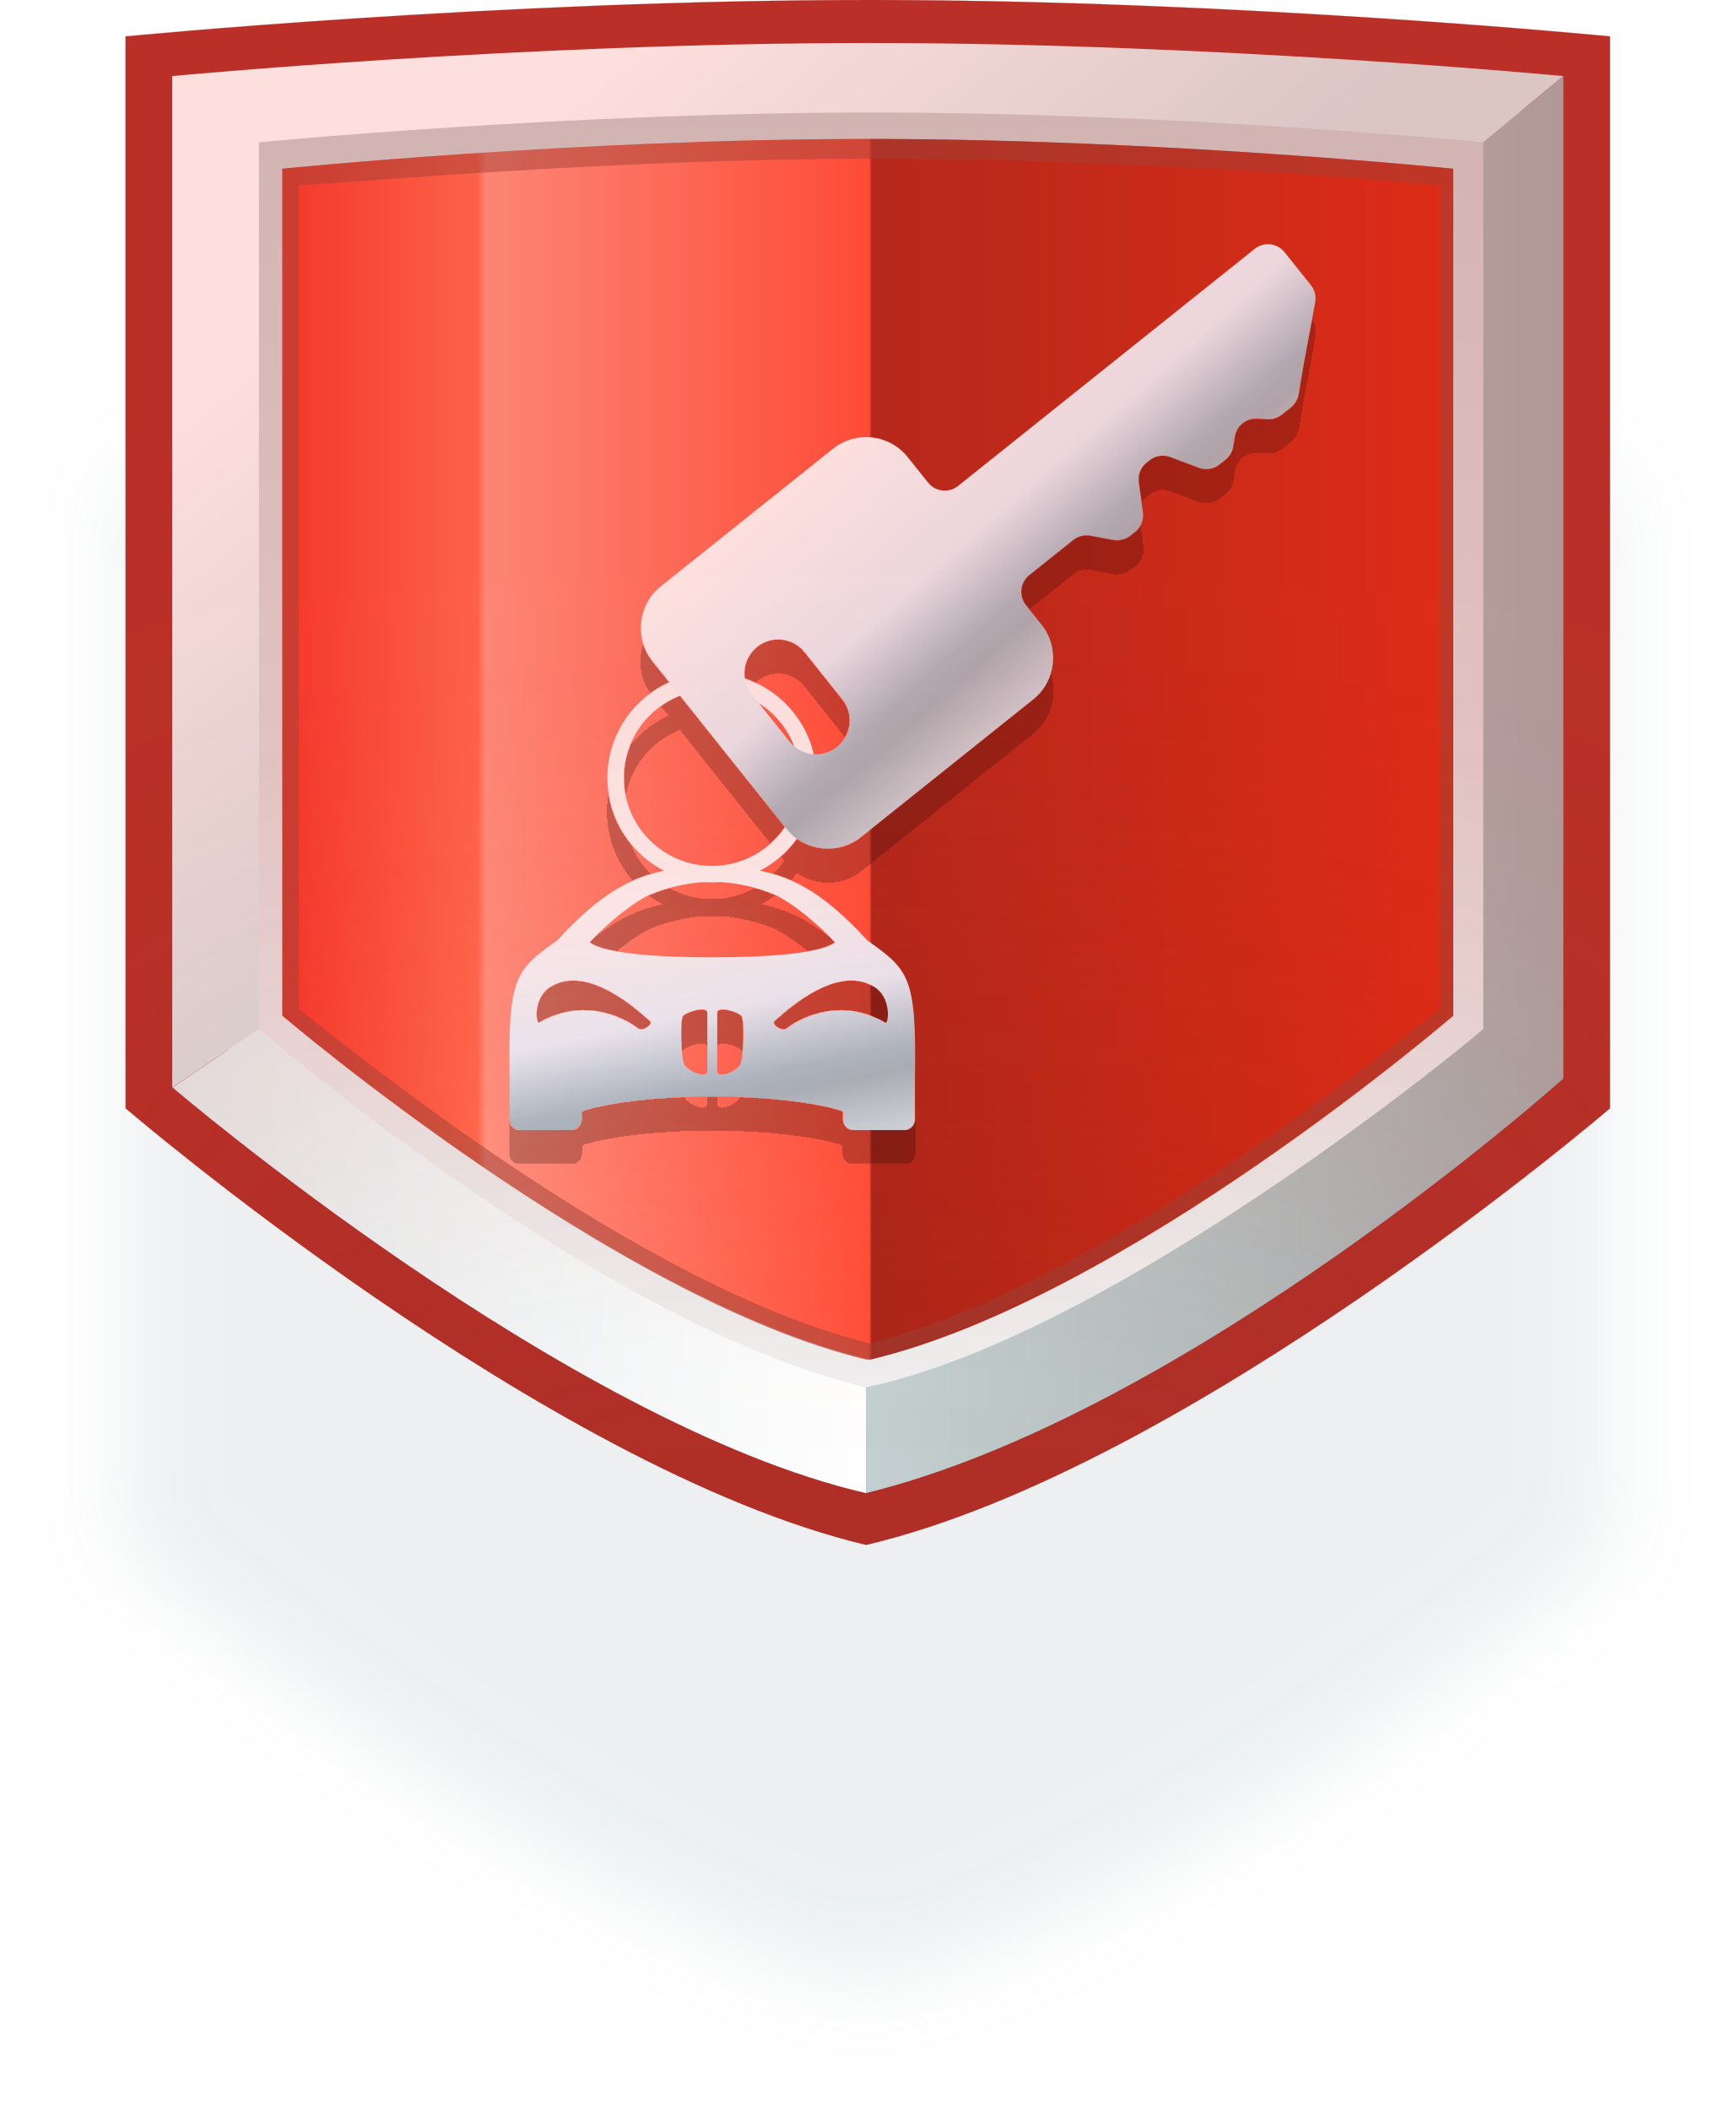
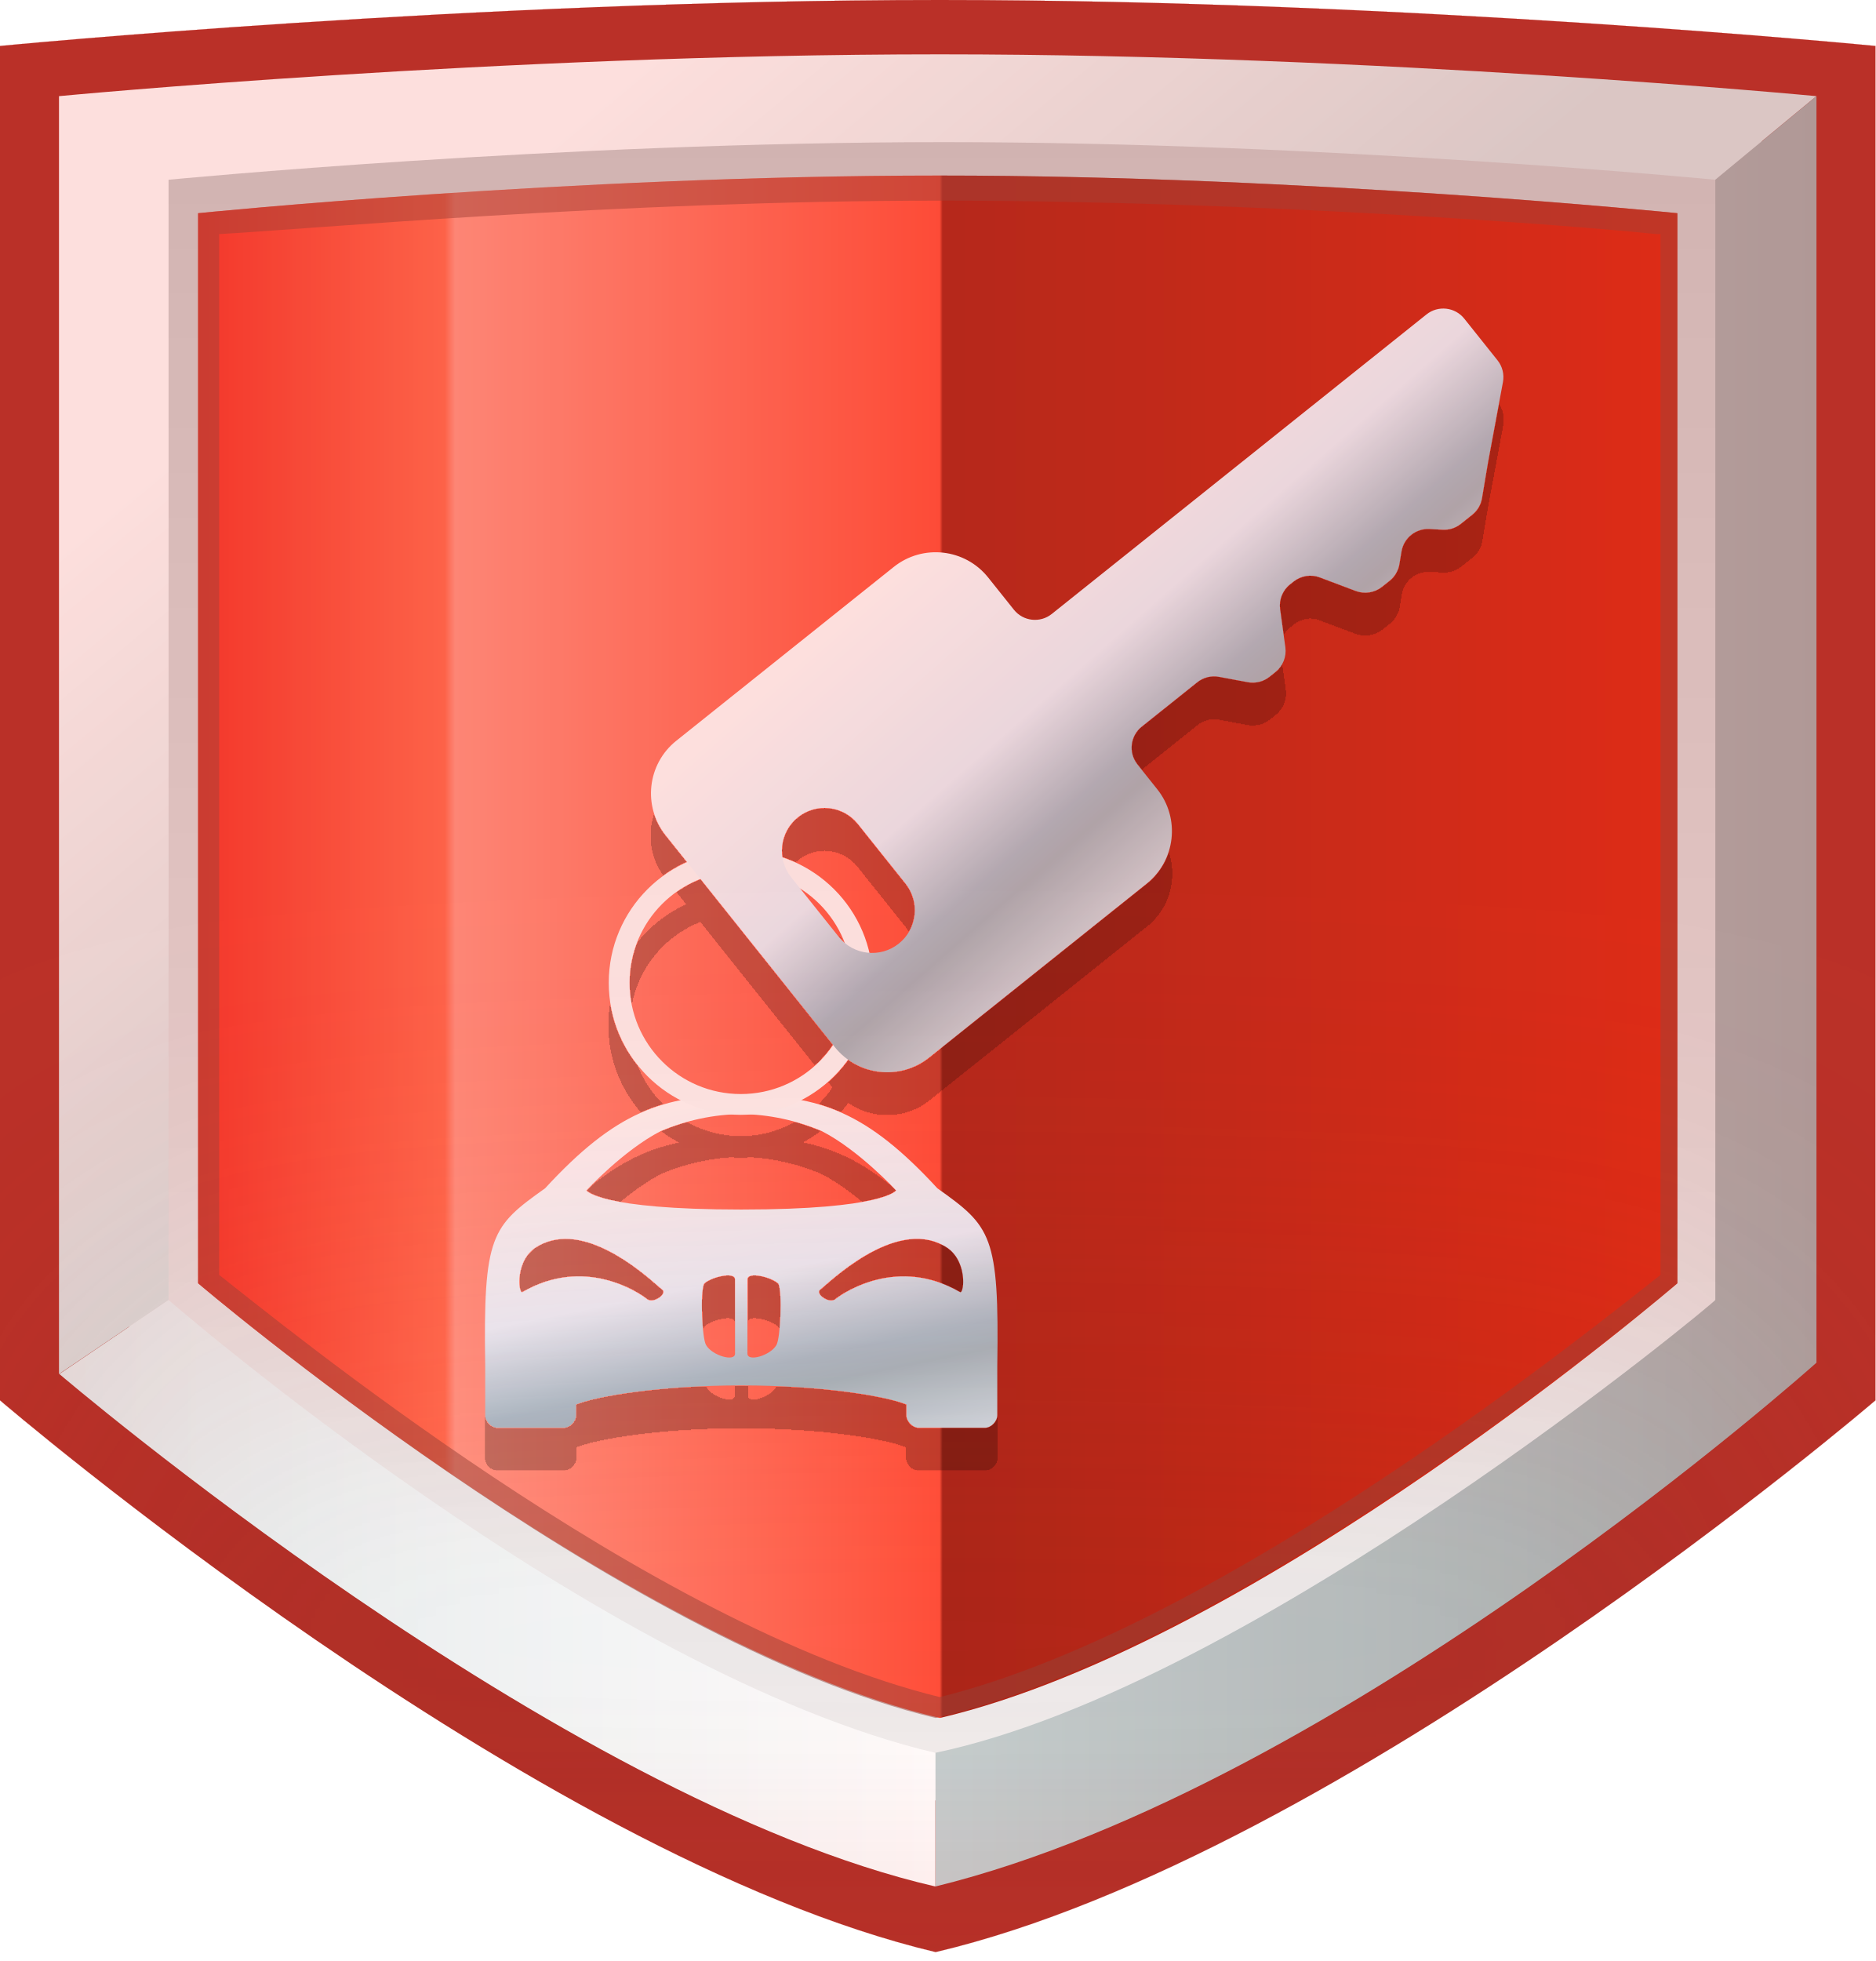
- <svg xmlns="http://www.w3.org/2000/svg" viewBox="0 0 102.884 125.071" width="102.884" height="125.071" fill="none" customFrame="#000000">
+ <svg xmlns="http://www.w3.org/2000/svg" width="88" height="92" viewBox="0 0 88 92" fill="none">
+   <g filter="url(#filter0_i_2071_1268)">
+     <path fill-rule="evenodd" clip-rule="evenodd" d="M88 2.157C88 2.157 66.049 3.05176e-05 44.099 3.05176e-05C22.148 3.05176e-05 0 2.157 0 2.157V65.696C0 65.696 24.917 87.071 43.901 91.582C63.083 87.071 88 65.696 88 65.696V2.157Z" fill="#AF2F27" />
+     <path fill-rule="evenodd" clip-rule="evenodd" d="M44.099 84.522C60.71 80.6 82.661 61.773 82.661 61.773V6.275C82.661 6.275 63.479 4.314 44.297 4.314C24.917 4.314 5.735 6.275 5.735 6.275V61.97C5.735 61.97 27.488 80.6 44.099 84.522Z" fill="url(#paint0_linear_2071_1268)" />
+     <path fill-rule="evenodd" clip-rule="evenodd" d="M78.706 10.002C78.706 10.002 61.304 8.236 44.099 8.236C26.697 8.236 9.294 10.002 9.294 10.002V60.205C9.294 60.205 29.07 77.07 44.099 80.6C59.128 77.07 78.706 60.205 78.706 60.205V10.002Z" fill="url(#paint1_linear_2071_1268)" />
+     <path opacity="0.5" d="M9.294 60.205V10.002C9.294 10.002 26.697 8.236 44.099 8.236C61.501 8.236 78.706 10.002 78.706 10.002V60.205C78.706 60.205 58.931 77.07 43.901 80.6C29.07 77.07 9.294 60.205 9.294 60.205ZM77.717 10.982C73.96 10.59 58.931 9.413 44.099 9.413C29.07 9.413 14.04 10.786 10.283 10.982V59.813C13.052 61.97 30.454 76.285 44.099 79.619C57.546 76.285 75.146 61.97 77.915 59.813V10.982H77.717Z" fill="#934137" />
+     <path d="M44.296 6.668C26.103 6.668 7.91 8.433 7.91 8.433V60.989L2.768 64.462V4.511C2.814 4.506 23.358 2.549 44.099 2.549C64.665 2.549 85.231 4.511 85.231 4.511L80.485 8.433C80.485 8.433 62.292 6.668 44.296 6.668Z" fill="url(#paint2_linear_2071_1268)" />
+     <path d="M85.232 4.51V63.931C85.232 63.931 63.047 83.801 43.889 88.505V82.233C58.867 79.097 80.539 61.023 80.486 60.989V8.433L85.232 4.51Z" fill="url(#paint3_linear_2071_1268)" />
+     <path fill-rule="evenodd" clip-rule="evenodd" d="M7.91 60.989C7.91 60.989 28.068 78.507 43.889 82.233C43.889 83.802 43.889 86.544 43.889 88.505C26.091 84.387 2.786 64.462 2.786 64.462L7.91 60.989Z" fill="url(#paint4_linear_2071_1268)" />
+     <g filter="url(#filter1_d_2071_1268)">
+       <path fill-rule="evenodd" clip-rule="evenodd" d="M25.576 55.75C28.87 52.171 31.099 51.376 34.78 51.376C38.462 51.376 40.69 52.171 43.985 55.75C46.503 57.54 46.891 57.938 46.794 64.101V66.388C46.794 66.686 46.503 66.984 46.213 66.984H43.112C42.822 66.984 42.531 66.686 42.531 66.388V65.891C41.562 65.493 38.559 64.996 34.78 64.996C31.002 64.996 27.998 65.493 27.03 65.891V66.388C27.03 66.686 26.739 66.984 26.448 66.984H23.348C23.057 66.984 22.767 66.686 22.767 66.388V64.101C22.67 57.938 23.057 57.54 25.576 55.75ZM31.002 53.066C32.164 52.569 33.521 52.271 34.78 52.271C36.04 52.271 37.396 52.569 38.559 53.066C40.303 53.961 42.047 55.85 42.047 55.85C42.047 55.85 41.466 56.745 34.78 56.745C28.095 56.745 27.514 55.85 27.514 55.85C27.514 55.85 29.258 53.961 31.002 53.066ZM34.49 63.505C34.49 63.902 33.424 63.604 33.133 63.107C32.94 62.809 32.843 60.622 33.036 60.224C33.327 59.926 34.49 59.628 34.49 60.025V63.505ZM30.324 60.92C29.936 60.622 27.417 58.932 24.511 60.622C24.317 60.721 24.123 59.031 25.286 58.435C27.379 57.271 30.1 59.652 30.905 60.357C30.994 60.435 31.06 60.492 31.099 60.523C31.292 60.721 30.614 61.218 30.324 60.92ZM35.071 63.505C35.071 63.902 36.137 63.604 36.428 63.107C36.621 62.809 36.718 60.622 36.524 60.224C36.234 59.926 35.071 59.628 35.071 60.025V63.505ZM39.237 60.92C39.624 60.622 42.144 58.932 45.05 60.622C45.244 60.721 45.438 59.031 44.275 58.435C41.95 57.142 38.849 60.224 38.462 60.523C38.268 60.721 38.947 61.218 39.237 60.92Z" fill="url(#paint5_linear_2071_1268)" />
+       <path fill-rule="evenodd" clip-rule="evenodd" d="M34.76 52.302C38.182 52.302 40.956 49.527 40.956 46.104C40.956 42.681 38.182 39.906 34.76 39.906C31.338 39.906 28.564 42.681 28.564 46.104C28.564 49.527 31.338 52.302 34.76 52.302ZM34.76 51.327C37.644 51.327 39.981 48.988 39.981 46.104C39.981 43.219 37.644 40.881 34.76 40.881C31.877 40.881 29.539 43.219 29.539 46.104C29.539 48.988 31.877 51.327 34.76 51.327Z" fill="#FDFDFD" />
+       <path fill-rule="evenodd" clip-rule="evenodd" d="M66.934 14.751C67.478 14.316 68.272 14.405 68.707 14.95L70.267 16.904C70.496 17.191 70.589 17.563 70.522 17.923L69.827 21.655L69.538 23.37C69.487 23.677 69.325 23.954 69.082 24.148L68.543 24.578C68.3 24.772 67.995 24.87 67.684 24.852L67.077 24.818C66.435 24.782 65.868 25.235 65.762 25.869L65.661 26.47C65.609 26.776 65.447 27.053 65.204 27.247L64.849 27.53C64.501 27.808 64.033 27.882 63.616 27.726L61.93 27.09C61.513 26.933 61.045 27.007 60.697 27.285L60.526 27.421C60.178 27.699 60.003 28.14 60.064 28.581L60.312 30.367C60.373 30.808 60.197 31.248 59.849 31.526L59.569 31.75C59.282 31.979 58.91 32.072 58.55 32.005L57.197 31.753C56.836 31.686 56.465 31.779 56.178 32.008L53.571 34.091C53.027 34.526 52.938 35.32 53.373 35.865L54.299 37.025C55.386 38.386 55.164 40.372 53.803 41.459L43.599 49.614C42.238 50.702 40.254 50.48 39.166 49.119L31.235 39.189C30.148 37.827 30.37 35.842 31.731 34.754L41.935 26.599C43.296 25.511 45.281 25.733 46.368 27.095L47.575 28.606C48.011 29.151 48.804 29.24 49.349 28.805L57.578 22.228L62.748 18.096L65.334 16.03L66.934 14.751ZM40.255 38.657C39.565 37.793 38.304 37.651 37.44 38.342C36.576 39.033 36.435 40.294 37.125 41.158L39.358 43.954C40.049 44.819 41.309 44.96 42.173 44.269C43.038 43.578 43.178 42.318 42.488 41.453L40.255 38.657Z" fill="url(#paint6_linear_2071_1268)" />
+     </g>
+   </g>
  <defs>
-     <g id="pixso_custom_effect_0">
-       <effect x="0" y="63.257" visibility="visible" fill="rgb(243.313,54.624,42.58)" fill-opacity="0.16" effectType="innerShadow" showShadowBehind="1" stdDeviation="63.257" radius="0" />
-       <effect x="0" y="26.047" visibility="visible" fill="rgb(106.533,128.928,136)" fill-opacity="0.12" effectType="dropShadow" stdDeviation="7.442" radius="0" />
-     </g>
-     <filter id="filter_0" width="102.884" height="125.071" x="0" y="0" filterUnits="userSpaceOnUse" customEffect="url(#pixso_custom_effect_0)" color-interpolation-filters="sRGB">
+     <filter id="filter0_i_2071_1268" x="0" y="3.05176e-05" width="88" height="154.838" filterUnits="userSpaceOnUse" color-interpolation-filters="sRGB">
      <feFlood flood-opacity="0" result="BackgroundImageFix" />
-       <feColorMatrix result="hardAlpha" in="SourceAlpha" type="matrix" values="0 0 0 0 0 0 0 0 0 0 0 0 0 0 0 0 0 0 127 0 " />
-       <feOffset dx="0" dy="26.047" in="hardAlpha" />
-       <feGaussianBlur stdDeviation="2.481" />
-       <feComposite k2="-1" k3="1" in2="hardAlpha" operator="out" />
-       <feColorMatrix type="matrix" values="0 0 0 0 0.418 0 0 0 0 0.506 0 0 0 0 0.533 0 0 0 0.12 0 " />
-       <feBlend result="effect_dropShadow_1" in2="BackgroundImageFix" mode="normal" />
-       <feBlend result="shape" in="SourceGraphic" in2="effect_dropShadow_1" mode="normal" />
-       <feColorMatrix result="hardAlpha" in="SourceAlpha" type="matrix" values="0 0 0 0 0 0 0 0 0 0 0 0 0 0 0 0 0 0 127 0 " />
-       <feOffset dx="0" dy="63.257" in="hardAlpha" />
-       <feGaussianBlur stdDeviation="21.086" />
-       <feComposite k2="-1" k3="1" in2="hardAlpha" operator="arithmetic" />
-       <feColorMatrix type="matrix" values="0 0 0 0 0.954 0 0 0 0 0.214 0 0 0 0 0.167 0 0 0 0.16 0 " />
-       <feBlend result="effect_innerShadow_2" in2="shape" mode="normal" />
+       <feBlend mode="normal" in="SourceGraphic" in2="BackgroundImageFix" result="shape" />
+       <feColorMatrix in="SourceAlpha" type="matrix" values="0 0 0 0 0 0 0 0 0 0 0 0 0 0 0 0 0 0 127 0" result="hardAlpha" />
+       <feOffset dy="63.257" />
+       <feGaussianBlur stdDeviation="31.628" />
+       <feComposite in2="hardAlpha" operator="arithmetic" k2="-1" k3="1" />
+       <feColorMatrix type="matrix" values="0 0 0 0 0.954 0 0 0 0 0.214 0 0 0 0 0.167 0 0 0 0.16 0" />
+       <feBlend mode="normal" in2="shape" result="effect1_innerShadow_2071_1268" />
    </filter>
-     <linearGradient id="paint_linear_0" x1="51.612" x2="51.612" y1="84.574" y2="4.277" gradientUnits="userSpaceOnUse">
-       <stop stop-color="rgb(240,240,240)" offset="0.002" stop-opacity="1" />
-       <stop stop-color="rgb(202,202,202)" offset="1" stop-opacity="1" />
+     <filter id="filter1_d_2071_1268" x="22.753" y="14.475" width="47.791" height="54.503" filterUnits="userSpaceOnUse" color-interpolation-filters="sRGB">
+       <feFlood flood-opacity="0" result="BackgroundImageFix" />
+       <feColorMatrix in="SourceAlpha" type="matrix" values="0 0 0 0 0 0 0 0 0 0 0 0 0 0 0 0 0 0 127 0" result="hardAlpha" />
+       <feOffset dy="1.994" />
+       <feComposite in2="hardAlpha" operator="out" />
+       <feColorMatrix type="matrix" values="0 0 0 0 0 0 0 0 0 0 0 0 0 0 0 0 0 0 0.25 0" />
+       <feBlend mode="normal" in2="BackgroundImageFix" result="effect1_dropShadow_2071_1268" />
+       <feBlend mode="normal" in="SourceGraphic" in2="effect1_dropShadow_2071_1268" result="shape" />
+     </filter>
+     <linearGradient id="paint0_linear_2071_1268" x1="44.17" y1="84.574" x2="44.17" y2="4.278" gradientUnits="userSpaceOnUse">
+       <stop offset="0.002" stop-color="#F0F0F0" />
+       <stop offset="1" stop-color="#CACACA" />
    </linearGradient>
-     <linearGradient id="paint_linear_1" x1="86.233" x2="16.695" y1="44.421" y2="44.421" gradientUnits="userSpaceOnUse">
-       <stop stop-color="rgb(218,42,19)" offset="0" stop-opacity="1" />
-       <stop stop-color="rgb(169,37,24)" offset="0.497" stop-opacity="1" />
-       <stop stop-color="rgb(255,79,57)" offset="0.499" stop-opacity="1" />
-       <stop stop-color="rgb(255,148,131)" offset="0.826" stop-opacity="1" />
-       <stop stop-color="rgb(255,106,78)" offset="0.833" stop-opacity="1" />
-       <stop stop-color="rgb(243,55,43)" offset="1" stop-opacity="1" />
+     <linearGradient id="paint1_linear_2071_1268" x1="78.79" y1="44.42" x2="9.252" y2="44.42" gradientUnits="userSpaceOnUse">
+       <stop stop-color="#DA2A13" />
+       <stop offset="0.497" stop-color="#A92518" />
+       <stop offset="0.499" stop-color="#FF4F39" />
+       <stop offset="0.826" stop-color="#FF9483" />
+       <stop offset="0.833" stop-color="#FF6A4E" />
+       <stop offset="1" stop-color="#F3372B" />
    </linearGradient>
-     <linearGradient id="paint_linear_2" x1="26.073" x2="-3.769" y1="51.958" y2="16.07" gradientUnits="userSpaceOnUse">
-       <stop stop-color="rgb(214,225,225)" offset="0.005" stop-opacity="1" />
-       <stop stop-color="rgb(255,255,255)" offset="0.649" stop-opacity="1" />
+     <linearGradient id="paint2_linear_2071_1268" x1="18.631" y1="51.958" x2="-11.223" y2="16.08" gradientUnits="userSpaceOnUse">
+       <stop offset="0.005" stop-color="#D6E1E1" />
+       <stop offset="0.649" stop-color="white" />
    </linearGradient>
-     <linearGradient id="paint_linear_3" x1="92.735" x2="51.463" y1="74.564" y2="74.564" gradientUnits="userSpaceOnUse">
-       <stop stop-color="rgb(163,170,170)" offset="0.002" stop-opacity="1" />
-       <stop stop-color="rgb(195,208,209)" offset="1" stop-opacity="1" />
+     <linearGradient id="paint3_linear_2071_1268" x1="85.294" y1="74.564" x2="44.022" y2="74.564" gradientUnits="userSpaceOnUse">
+       <stop offset="0.002" stop-color="#A3AAAA" />
+       <stop offset="1" stop-color="#C3D0D1" />
    </linearGradient>
-     <linearGradient id="paint_linear_4" x1="51.617" x2="10.191" y1="74.564" y2="74.564" gradientUnits="userSpaceOnUse">
-       <stop stop-color="rgb(255,255,255)" offset="0.002" stop-opacity="1" />
-       <stop stop-color="rgb(225,238,239)" offset="1" stop-opacity="1" />
+     <linearGradient id="paint4_linear_2071_1268" x1="44.174" y1="74.564" x2="2.748" y2="74.564" gradientUnits="userSpaceOnUse">
+       <stop offset="0.002" stop-color="white" />
+       <stop offset="1" stop-color="#E1EEEF" />
    </linearGradient>
-     <g id="pixso_custom_effect_1">
-       <effect x="0" y="1.994" visibility="visible" fill="rgb(0,0,0)" fill-opacity="0.25" effectType="dropShadow" stdDeviation="0" radius="0" />
-     </g>
-     <filter id="filter_1" width="47.789" height="54.503" x="30.196" y="14.475" filterUnits="userSpaceOnUse" customEffect="url(#pixso_custom_effect_1)" color-interpolation-filters="sRGB">
-       <feFlood flood-opacity="0" result="BackgroundImageFix" />
-       <feColorMatrix result="hardAlpha" in="SourceAlpha" type="matrix" values="0 0 0 0 0 0 0 0 0 0 0 0 0 0 0 0 0 0 127 0 " />
-       <feOffset dx="0" dy="1.994" in="hardAlpha" />
-       <feComposite k2="-1" k3="1" in2="hardAlpha" operator="out" />
-       <feColorMatrix type="matrix" values="0 0 0 0 0 0 0 0 0 0 0 0 0 0 0 0 0 0 0.25 0 " />
-       <feBlend result="effect_dropShadow_1" in2="BackgroundImageFix" mode="normal" />
-       <feBlend result="shape" in="SourceGraphic" in2="effect_dropShadow_1" mode="normal" />
-     </filter>
-     <linearGradient id="paint_linear_5" x1="47.674" x2="43.668" y1="70.722" y2="51.035" gradientUnits="userSpaceOnUse">
-       <stop stop-color="rgb(232,243,249)" offset="0" stop-opacity="1" />
-       <stop stop-color="rgb(163,183,191)" offset="0.302" stop-opacity="1" />
-       <stop stop-color="rgb(167,189,201)" offset="0.365" stop-opacity="1" />
-       <stop stop-color="rgb(233,244,254)" offset="0.58" stop-opacity="1" />
-       <stop stop-color="rgb(255,255,255)" offset="1" stop-opacity="1" />
+     <linearGradient id="paint5_linear_2071_1268" x1="40.231" y1="70.722" x2="36.223" y2="51.035" gradientUnits="userSpaceOnUse">
+       <stop stop-color="#E8F3F9" />
+       <stop offset="0.302" stop-color="#A3B7BF" />
+       <stop offset="0.365" stop-color="#A7BDC9" />
+       <stop offset="0.58" stop-color="#E9F4FE" />
+       <stop offset="1" stop-color="white" />
    </linearGradient>
-     <linearGradient id="paint_linear_6" x1="63.657" x2="49.538" y1="42.967" y2="26.876" gradientUnits="userSpaceOnUse">
-       <stop stop-color="rgb(232,243,249)" offset="0" stop-opacity="1" />
-       <stop stop-color="rgb(163,183,191)" offset="0.302" stop-opacity="1" />
-       <stop stop-color="rgb(167,189,201)" offset="0.365" stop-opacity="1" />
-       <stop stop-color="rgb(233,244,254)" offset="0.58" stop-opacity="1" />
-       <stop stop-color="rgb(255,255,255)" offset="1" stop-opacity="1" />
+     <linearGradient id="paint6_linear_2071_1268" x1="56.215" y1="42.967" x2="42.091" y2="26.881" gradientUnits="userSpaceOnUse">
+       <stop stop-color="#E8F3F9" />
+       <stop offset="0.302" stop-color="#A3B7BF" />
+       <stop offset="0.365" stop-color="#A7BDC9" />
+       <stop offset="0.58" stop-color="#E9F4FE" />
+       <stop offset="1" stop-color="white" />
    </linearGradient>
  </defs>
-   <g id="Group" filter="url(#filter_0)">
-     <path id="Vector" d="M95.442 2.157C95.442 2.157 73.492 0 51.541 0C29.59 0 7.442 2.157 7.442 2.157L7.442 65.696C7.442 65.696 32.359 87.071 51.343 91.582C70.525 87.071 95.442 65.696 95.442 65.696L95.442 2.157Z" fill="rgb(175,47,39)" fill-rule="evenodd" />
-     <path id="Vector" d="M51.541 84.522C68.152 80.6 90.102 61.773 90.102 61.773L90.102 6.275C90.102 6.275 70.92 4.314 51.738 4.314C32.358 4.314 13.176 6.275 13.176 6.275L13.176 61.97C13.176 61.97 34.929 80.6 51.541 84.522Z" fill="url(#paint_linear_0)" fill-rule="evenodd" />
-     <path id="Vector" d="M86.148 10.002C86.148 10.002 68.746 8.236 51.541 8.236C34.139 8.236 16.737 10.002 16.737 10.002L16.737 60.205C16.737 60.205 36.512 77.07 51.541 80.6C66.571 77.07 86.148 60.205 86.148 60.205L86.148 10.002Z" fill="url(#paint_linear_1)" fill-rule="evenodd" />
-     <path id="Vector" d="M16.737 60.205L16.737 10.002C16.737 10.002 34.139 8.236 51.541 8.236C68.944 8.236 86.148 10.002 86.148 10.002L86.148 60.205C86.148 60.205 66.373 77.07 51.344 80.6C36.512 77.07 16.737 60.205 16.737 60.205ZM85.159 10.982C81.402 10.59 66.373 9.413 51.541 9.413C36.512 9.413 21.483 10.786 17.726 10.982L17.726 59.813C20.494 61.97 37.897 76.285 51.541 79.619C64.989 76.285 82.589 61.97 85.357 59.813L85.357 10.982L85.159 10.982Z" opacity="0.5" fill="rgb(147,65,55)" fill-rule="nonzero" />
-     <path id="Vector" d="M51.738 6.668C33.544 6.668 15.351 8.433 15.351 8.433L15.351 60.989L10.21 64.462L10.21 4.51C10.255 4.506 30.799 2.549 51.54 2.549C72.106 2.549 92.672 4.51 92.672 4.51L87.927 8.433C87.927 8.433 69.733 6.668 51.738 6.668Z" fill="url(#paint_linear_2)" fill-rule="nonzero" />
-     <path id="Vector" d="M92.673 4.51L92.673 63.931C92.673 63.931 70.488 83.801 51.331 88.505L51.331 82.233C66.309 79.097 87.981 61.023 87.927 60.989L87.927 8.433L92.673 4.51Z" fill="url(#paint_linear_3)" fill-rule="nonzero" />
-     <path id="Vector" d="M15.353 60.989C15.353 60.989 35.511 78.507 51.331 82.233C51.331 83.802 51.331 86.544 51.331 88.505C33.534 84.386 10.229 64.462 10.229 64.462L15.353 60.989Z" fill="url(#paint_linear_4)" fill-rule="evenodd" />
-     <g id="Group" filter="url(#filter_1)">
-       <path id="Vector" d="M33.019 55.75C36.313 52.171 38.541 51.376 42.223 51.376C45.904 51.376 48.133 52.171 51.427 55.75C53.946 57.54 54.334 57.938 54.236 64.101L54.236 66.388C54.236 66.686 53.946 66.984 53.655 66.984L50.555 66.984C50.264 66.984 49.974 66.686 49.974 66.388L49.974 65.891C49.005 65.493 46.002 64.996 42.223 64.996C38.444 64.996 35.441 65.493 34.472 65.891L34.472 66.388C34.472 66.686 34.181 66.984 33.891 66.984L30.79 66.984C30.5 66.984 30.209 66.686 30.209 66.388L30.209 64.101C30.112 57.938 30.5 57.54 33.019 55.75ZM38.444 53.066C39.607 52.569 40.963 52.271 42.223 52.271C43.483 52.271 44.839 52.569 46.002 53.066C47.745 53.961 49.489 55.85 49.489 55.85C49.489 55.85 48.908 56.745 42.223 56.745C35.538 56.745 34.956 55.85 34.956 55.85C34.956 55.85 36.7 53.961 38.444 53.066ZM41.932 63.505C41.932 63.902 40.866 63.604 40.576 63.107C40.382 62.809 40.285 60.622 40.479 60.224C40.77 59.926 41.932 59.628 41.932 60.025L41.932 63.505ZM37.766 60.92C37.379 60.622 34.86 58.932 31.953 60.622C31.759 60.721 31.566 59.031 32.728 58.435C34.821 57.271 37.542 59.652 38.348 60.357C38.437 60.435 38.502 60.492 38.541 60.522C38.735 60.721 38.057 61.218 37.766 60.92ZM42.514 63.505C42.514 63.902 43.579 63.604 43.87 63.107C44.064 62.809 44.16 60.622 43.967 60.224C43.676 59.926 42.514 59.628 42.514 60.025L42.514 63.505ZM46.679 60.92C47.067 60.622 49.586 58.932 52.492 60.622C52.686 60.721 52.88 59.031 51.718 58.435C49.392 57.142 46.292 60.224 45.904 60.522C45.711 60.721 46.389 61.218 46.679 60.92Z" fill="url(#paint_linear_5)" fill-rule="evenodd" />
-       <path id="Vector" d="M42.202 52.302C45.624 52.302 48.398 49.527 48.398 46.104C48.398 42.681 45.624 39.906 42.202 39.906C38.78 39.906 36.006 42.681 36.006 46.104C36.006 49.527 38.78 52.302 42.202 52.302ZM42.202 51.327C45.086 51.327 47.423 48.988 47.423 46.104C47.423 43.219 45.086 40.881 42.202 40.881C39.319 40.881 36.981 43.219 36.981 46.104C36.981 48.988 39.319 51.327 42.202 51.327Z" fill="rgb(253,253,253)" fill-rule="evenodd" />
-       <path id="Vector" d="M74.375 14.751C74.919 14.316 75.713 14.405 76.148 14.95L77.709 16.904C77.938 17.191 78.031 17.562 77.964 17.923L77.268 21.655L76.98 23.37C76.929 23.677 76.766 23.953 76.523 24.148L75.984 24.578C75.742 24.772 75.436 24.87 75.126 24.852L74.518 24.818C73.876 24.782 73.31 25.235 73.203 25.869L73.102 26.47C73.051 26.776 72.888 27.053 72.645 27.247L72.29 27.53C71.943 27.808 71.474 27.882 71.058 27.725L69.371 27.09C68.955 26.933 68.486 27.007 68.139 27.285L67.968 27.421C67.62 27.699 67.444 28.14 67.506 28.581L67.753 30.367C67.814 30.808 67.638 31.248 67.291 31.526L67.01 31.75C66.724 31.979 66.352 32.072 65.991 32.005L64.638 31.753C64.278 31.686 63.906 31.779 63.62 32.008L61.013 34.091C60.468 34.526 60.379 35.32 60.814 35.865L61.74 37.025C62.828 38.386 62.606 40.372 61.245 41.459L51.041 49.614C49.68 50.702 47.695 50.48 46.608 49.119L38.677 39.189C37.59 37.827 37.811 35.842 39.172 34.754L49.377 26.599C50.738 25.511 52.723 25.733 53.81 27.095L55.017 28.606C55.452 29.151 56.246 29.24 56.79 28.805L65.019 22.228L70.19 18.096L72.775 16.03L74.375 14.751ZM47.696 38.657C47.006 37.793 45.745 37.651 44.881 38.342C44.017 39.033 43.876 40.294 44.567 41.158L46.8 43.954C47.49 44.819 48.751 44.96 49.615 44.269C50.479 43.578 50.62 42.318 49.929 41.453L47.696 38.657Z" fill="url(#paint_linear_6)" fill-rule="evenodd" />
-     </g>
-   </g>
</svg>
